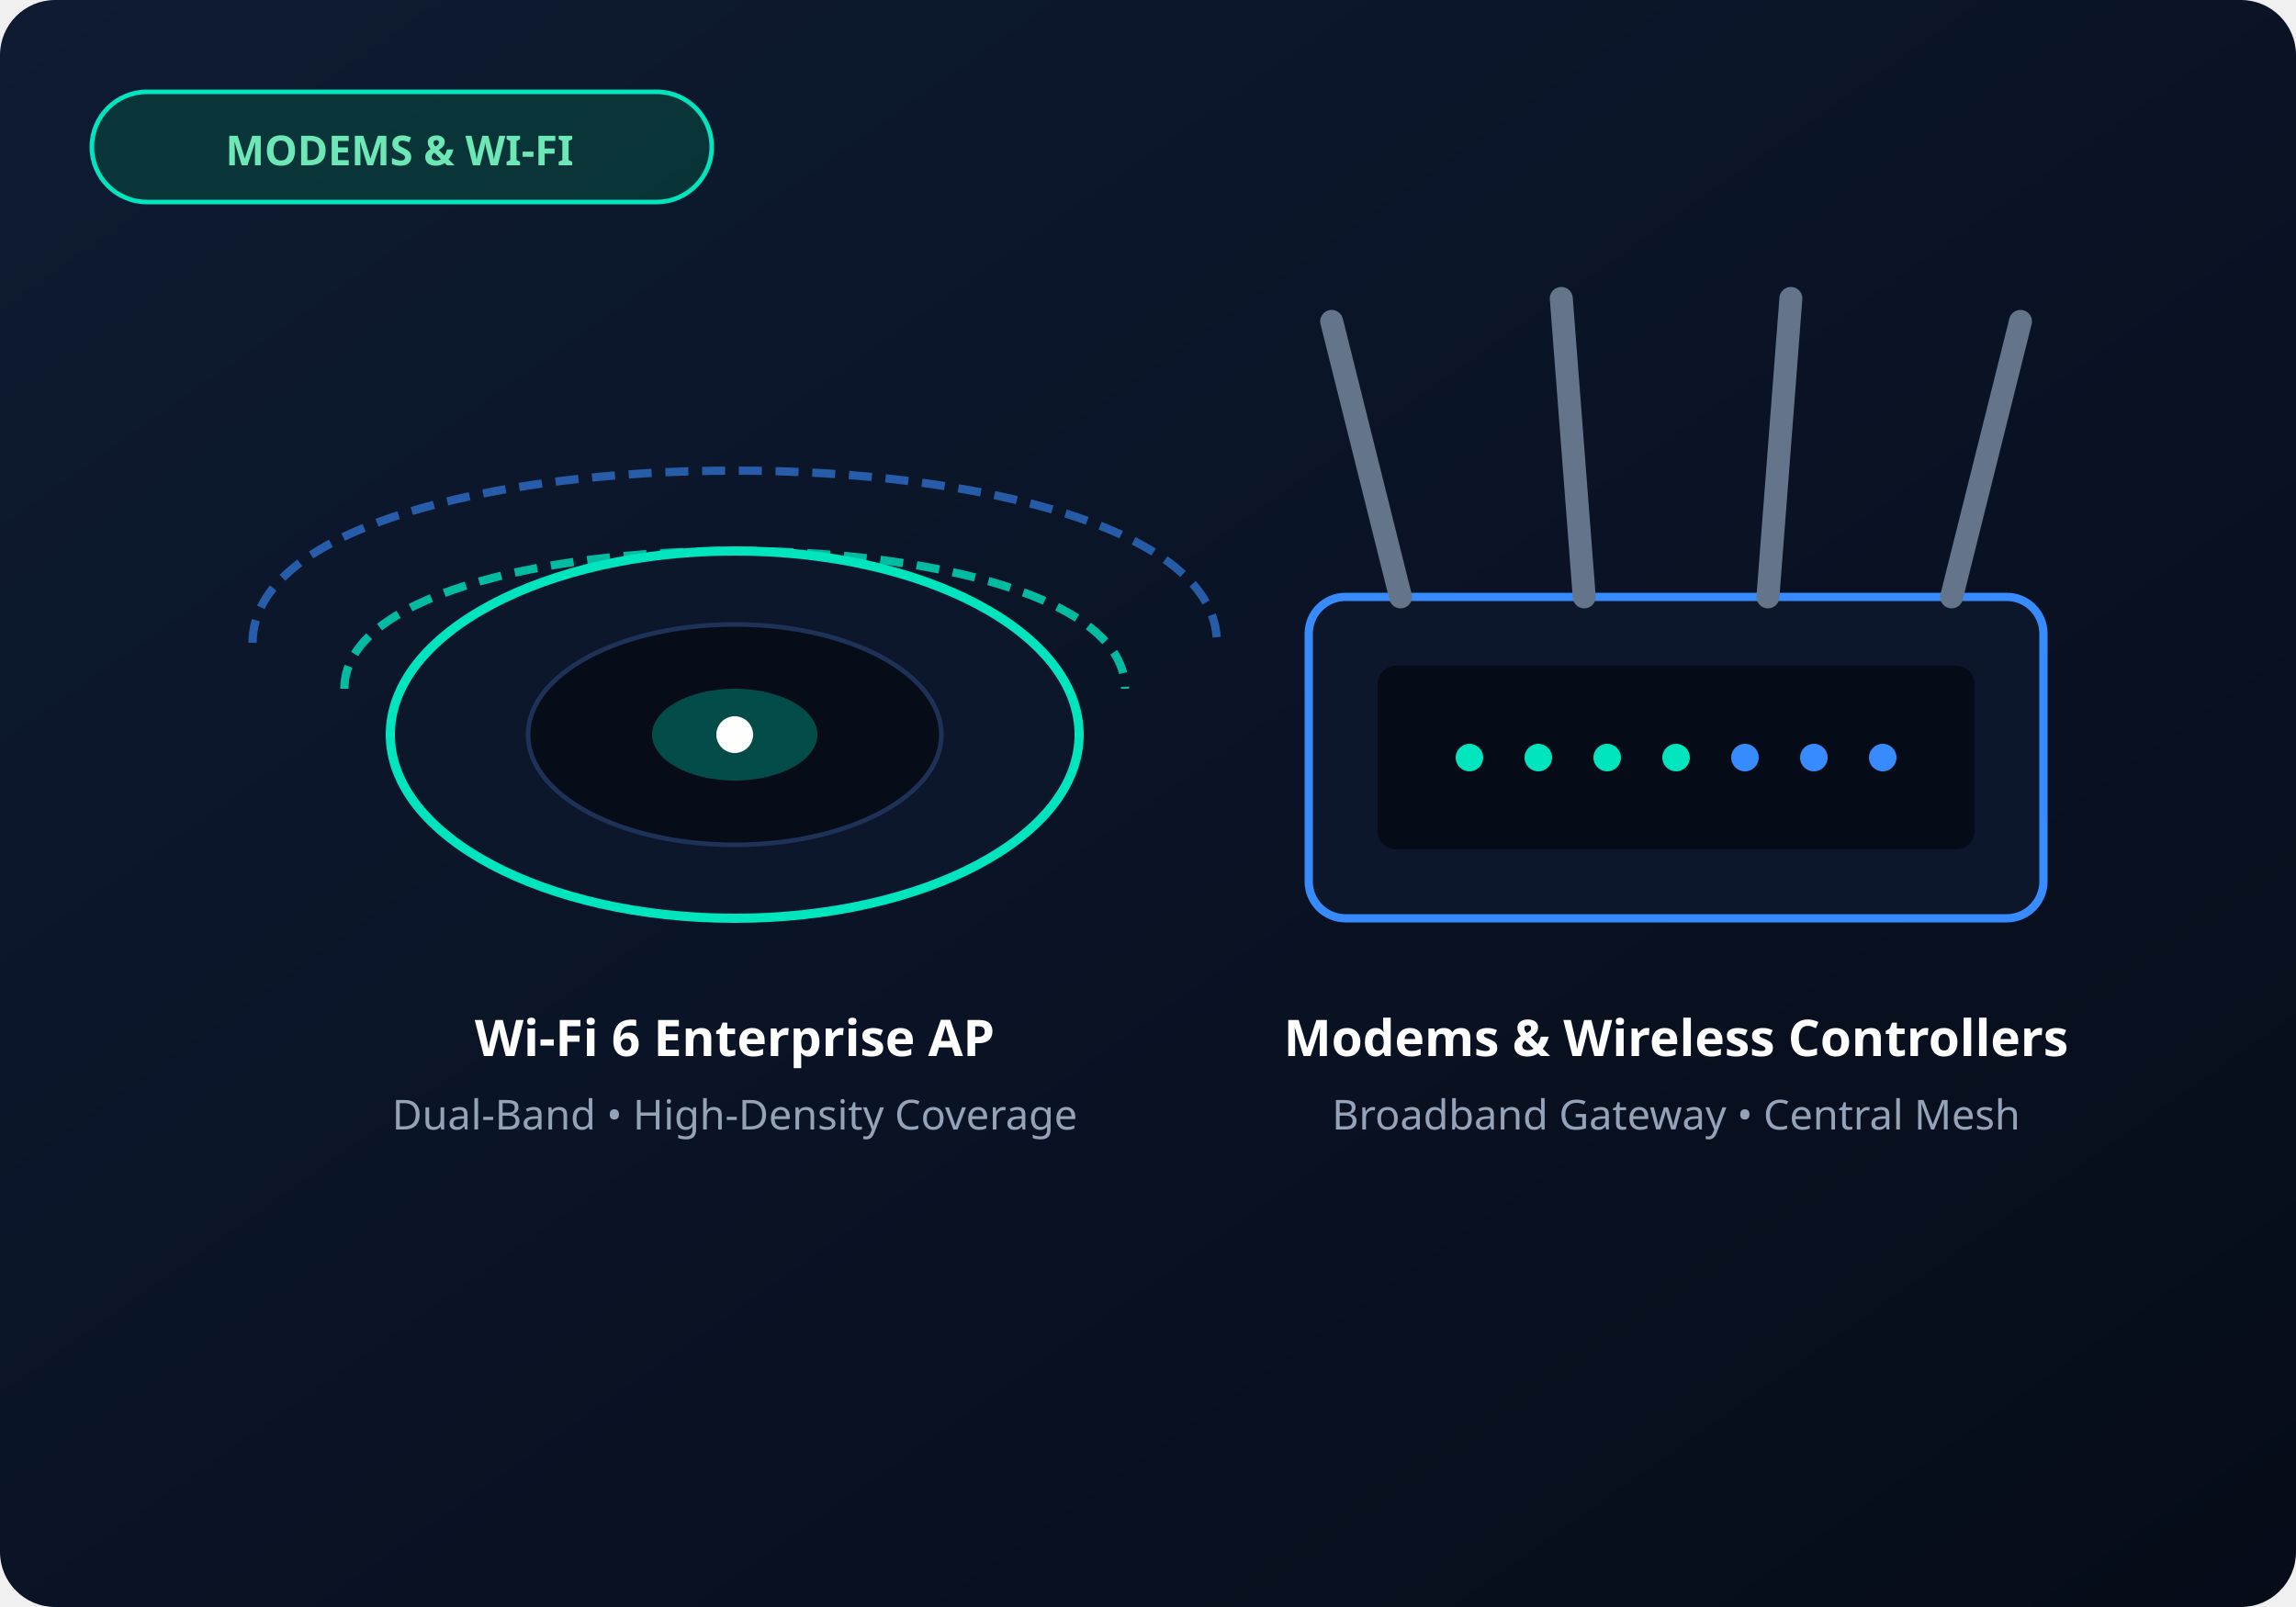
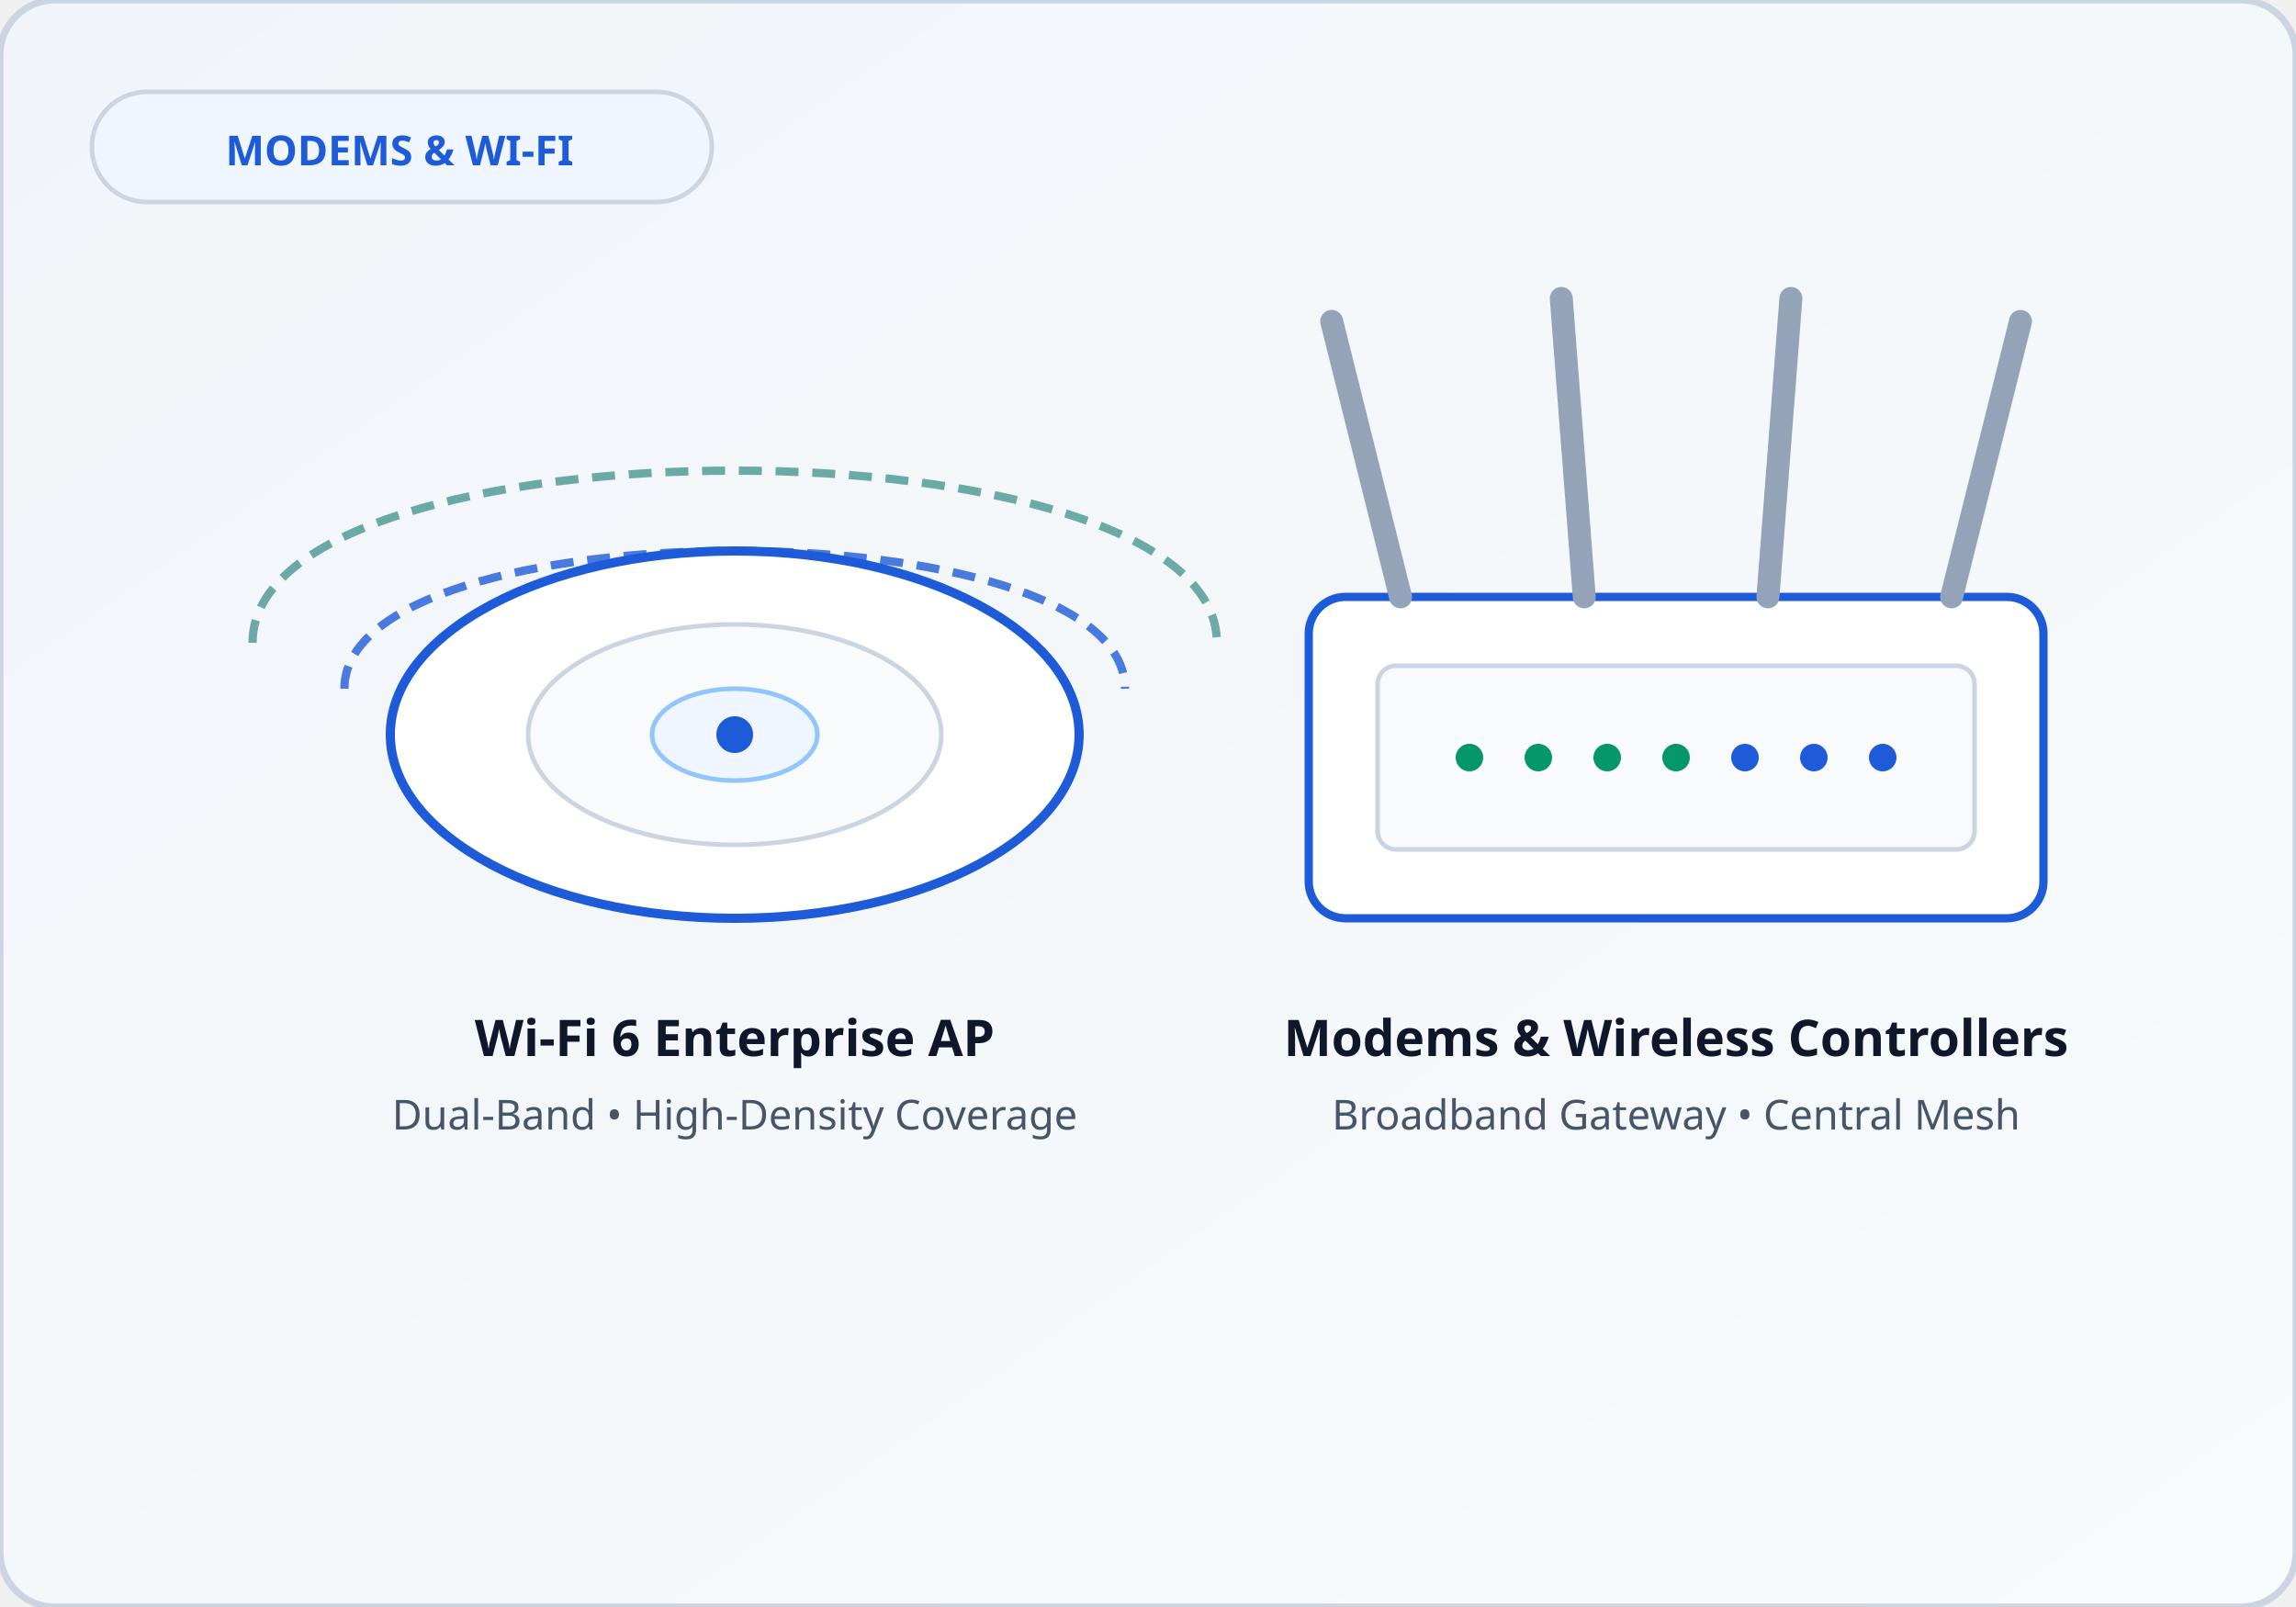
<svg xmlns="http://www.w3.org/2000/svg" viewBox="0 0 500 350" fill="none">
  <defs>
-     <linearGradient id="eqWifi" x1="0%" y1="0%" x2="100%" y2="100%">
-       <stop offset="0%" stop-color="#0E1B33" />
-       <stop offset="100%" stop-color="#060C18" />
+     <linearGradient id="eqWifiLight" x1="0%" y1="0%" x2="100%" y2="100%">
+       <stop offset="0%" stop-color="#F1F5F9" />
+       <stop offset="100%" stop-color="#F8FAFC" />
    </linearGradient>
  </defs>
-   <rect width="500" height="350" rx="12" fill="url(#eqWifi)" />
+   <rect width="500" height="350" rx="12" fill="url(#eqWifiLight)" stroke="#CBD5E1" stroke-width="1.5" />
  <g transform="translate(160, 160)">
-     <ellipse cx="0" cy="0" rx="75" ry="40" fill="#0C172B" stroke="#00E5BE" stroke-width="2" />
-     <ellipse cx="0" cy="0" rx="45" ry="24" fill="#060C18" stroke="#1E3258" />
-     <ellipse cx="0" cy="0" rx="18" ry="10" fill="#00E5BE" opacity="0.3" />
-     <circle cx="0" cy="0" r="4" fill="#FFFFFF" />
-     <path d="M-85 -10 C-85 -50, 85 -50, 85 -10" stroke="#00E5BE" stroke-width="1.8" stroke-dasharray="5 3" opacity="0.8" />
-     <path d="M-105 -20 C-105 -70, 105 -70, 105 -20" stroke="#388BFD" stroke-width="1.8" stroke-dasharray="5 3" opacity="0.6" />
-     <text x="0" y="70" fill="#FFFFFF" font-family="'Plus Jakarta Sans', sans-serif" font-size="11" font-weight="700" text-anchor="middle">Wi-Fi 6 Enterprise AP</text>
-     <text x="0" y="86" fill="#94A3B8" font-family="'Plus Jakarta Sans', sans-serif" font-size="9" text-anchor="middle">Dual-Band • High-Density Coverage</text>
+     <ellipse cx="0" cy="0" rx="75" ry="40" fill="#FFFFFF" stroke="#1D5BD8" stroke-width="2" />
+     <ellipse cx="0" cy="0" rx="45" ry="24" fill="#F8FAFC" stroke="#CBD5E1" />
+     <ellipse cx="0" cy="0" rx="18" ry="10" fill="#EFF6FF" stroke="#93C5FD" />
+     <circle cx="0" cy="0" r="4" fill="#1D5BD8" />
+     <path d="M-85 -10 C-85 -50, 85 -50, 85 -10" stroke="#1D5BD8" stroke-width="1.8" stroke-dasharray="5 3" opacity="0.8" />
+     <path d="M-105 -20 C-105 -70, 105 -70, 105 -20" stroke="#0F766E" stroke-width="1.8" stroke-dasharray="5 3" opacity="0.6" />
+     <text x="0" y="70" fill="#0F172A" font-family="'Plus Jakarta Sans', sans-serif" font-size="11" font-weight="700" text-anchor="middle">Wi-Fi 6 Enterprise AP</text>
+     <text x="0" y="86" fill="#475569" font-family="'Plus Jakarta Sans', sans-serif" font-size="9" text-anchor="middle">Dual-Band • High-Density Coverage</text>
  </g>
  <g transform="translate(365, 160)">
-     <rect x="-80" y="-30" width="160" height="70" rx="8" fill="#0C172B" stroke="#388BFD" stroke-width="1.8" />
-     <line x1="-60" y1="-30" x2="-75" y2="-90" stroke="#64748B" stroke-width="5" stroke-linecap="round" />
-     <line x1="-20" y1="-30" x2="-25" y2="-95" stroke="#64748B" stroke-width="5" stroke-linecap="round" />
-     <line x1="20" y1="-30" x2="25" y2="-95" stroke="#64748B" stroke-width="5" stroke-linecap="round" />
-     <line x1="60" y1="-30" x2="75" y2="-90" stroke="#64748B" stroke-width="5" stroke-linecap="round" />
-     <rect x="-65" y="-15" width="130" height="40" rx="4" fill="#060C17" />
-     <circle cx="-45" cy="5" r="3" fill="#00E5BE" />
-     <circle cx="-30" cy="5" r="3" fill="#00E5BE" />
-     <circle cx="-15" cy="5" r="3" fill="#00E5BE" />
-     <circle cx="0" cy="5" r="3" fill="#00E5BE" />
-     <circle cx="15" cy="5" r="3" fill="#388BFD" />
-     <circle cx="30" cy="5" r="3" fill="#388BFD" />
-     <circle cx="45" cy="5" r="3" fill="#388BFD" />
-     <text x="0" y="70" fill="#FFFFFF" font-family="'Plus Jakarta Sans', sans-serif" font-size="11" font-weight="700" text-anchor="middle">Modems &amp; Wireless Controllers</text>
-     <text x="0" y="86" fill="#94A3B8" font-family="'Plus Jakarta Sans', sans-serif" font-size="9" text-anchor="middle">Broadband Gateway • Central Mesh</text>
+     <rect x="-80" y="-30" width="160" height="70" rx="8" fill="#FFFFFF" stroke="#1D5BD8" stroke-width="1.8" />
+     <line x1="-60" y1="-30" x2="-75" y2="-90" stroke="#94A3B8" stroke-width="5" stroke-linecap="round" />
+     <line x1="-20" y1="-30" x2="-25" y2="-95" stroke="#94A3B8" stroke-width="5" stroke-linecap="round" />
+     <line x1="20" y1="-30" x2="25" y2="-95" stroke="#94A3B8" stroke-width="5" stroke-linecap="round" />
+     <line x1="60" y1="-30" x2="75" y2="-90" stroke="#94A3B8" stroke-width="5" stroke-linecap="round" />
+     <rect x="-65" y="-15" width="130" height="40" rx="4" fill="#F8FAFC" stroke="#CBD5E1" />
+     <circle cx="-45" cy="5" r="3" fill="#059669" />
+     <circle cx="-30" cy="5" r="3" fill="#059669" />
+     <circle cx="-15" cy="5" r="3" fill="#059669" />
+     <circle cx="0" cy="5" r="3" fill="#059669" />
+     <circle cx="15" cy="5" r="3" fill="#1D5BD8" />
+     <circle cx="30" cy="5" r="3" fill="#1D5BD8" />
+     <circle cx="45" cy="5" r="3" fill="#1D5BD8" />
+     <text x="0" y="70" fill="#0F172A" font-family="'Plus Jakarta Sans', sans-serif" font-size="11" font-weight="700" text-anchor="middle">Modems &amp; Wireless Controllers</text>
+     <text x="0" y="86" fill="#475569" font-family="'Plus Jakarta Sans', sans-serif" font-size="9" text-anchor="middle">Broadband Gateway • Central Mesh</text>
  </g>
-   <rect x="20" y="20" width="135" height="24" rx="12" fill="#065F46" fill-opacity="0.4" stroke="#00E5BE" stroke-width="1" />
-   <text x="87" y="36" fill="#6EE7B7" font-family="'Plus Jakarta Sans', sans-serif" font-size="9" font-weight="700" text-anchor="middle">MODEMS &amp; WI-FI</text>
+   <rect x="20" y="20" width="135" height="24" rx="12" fill="#EFF6FF" stroke="#CBD5E1" stroke-width="1" />
+   <text x="87" y="36" fill="#1D5BD8" font-family="'Plus Jakarta Sans', sans-serif" font-size="9" font-weight="700" text-anchor="middle">MODEMS &amp; WI-FI</text>
</svg>
